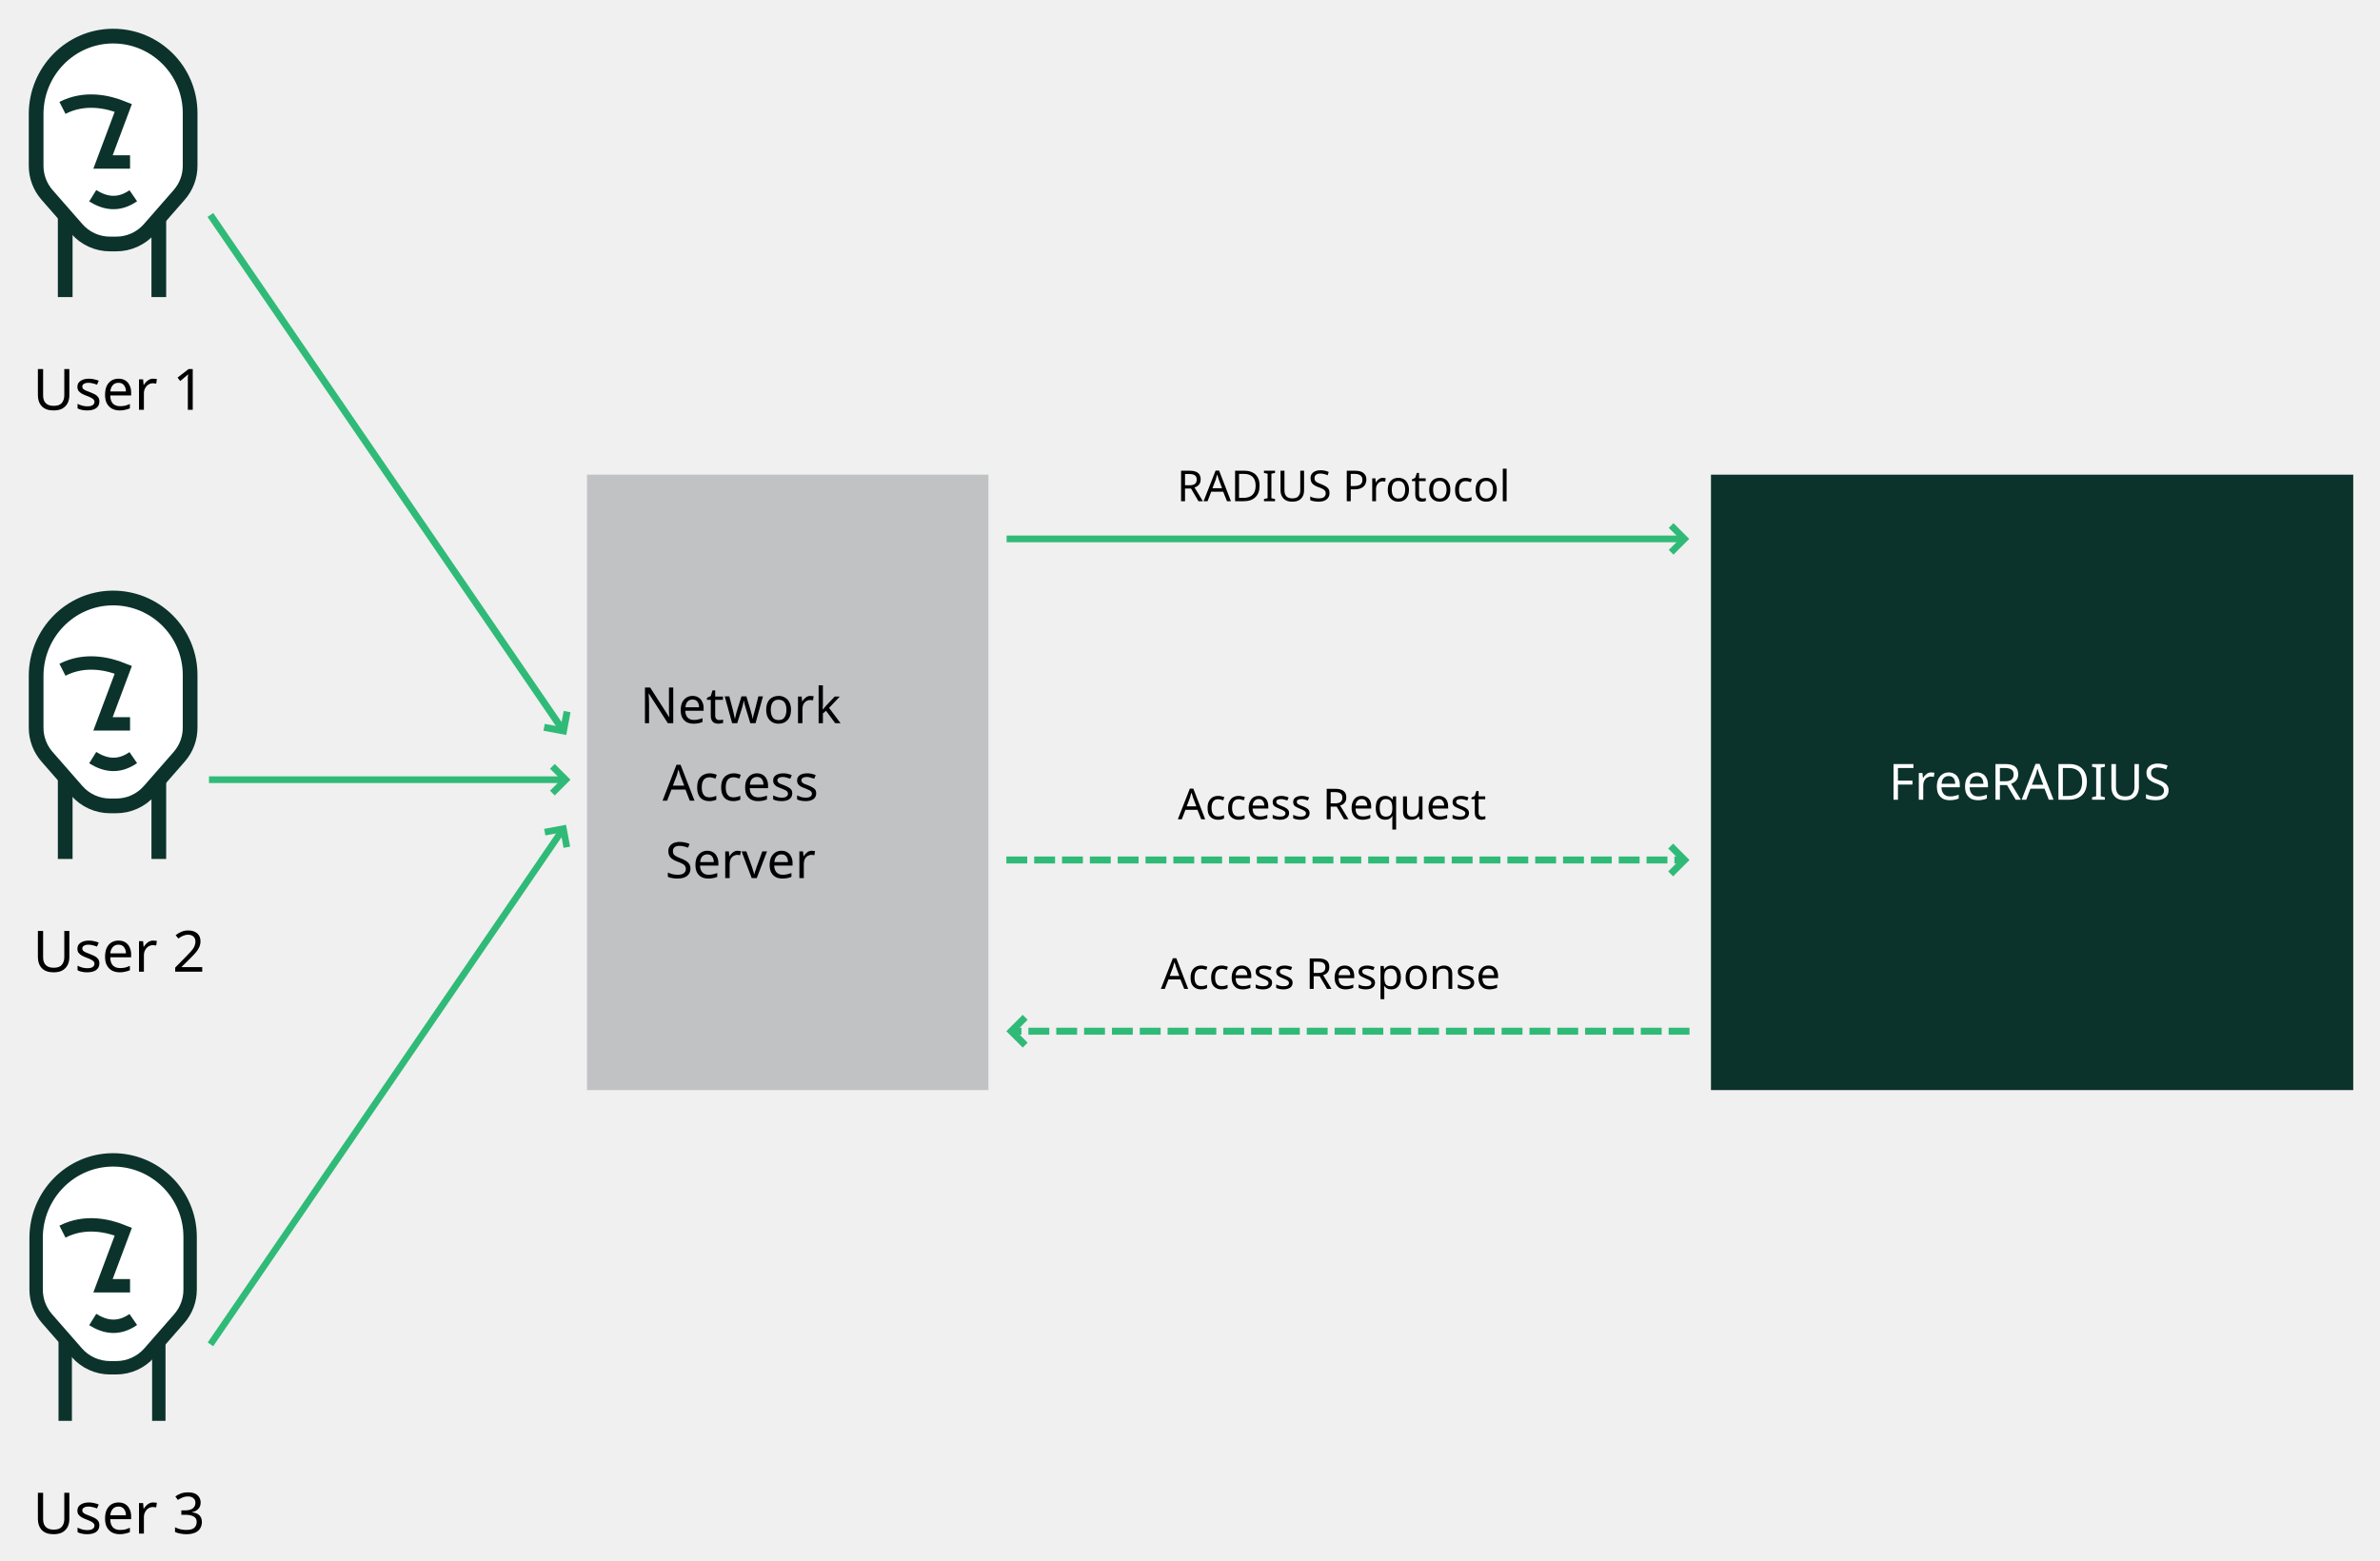
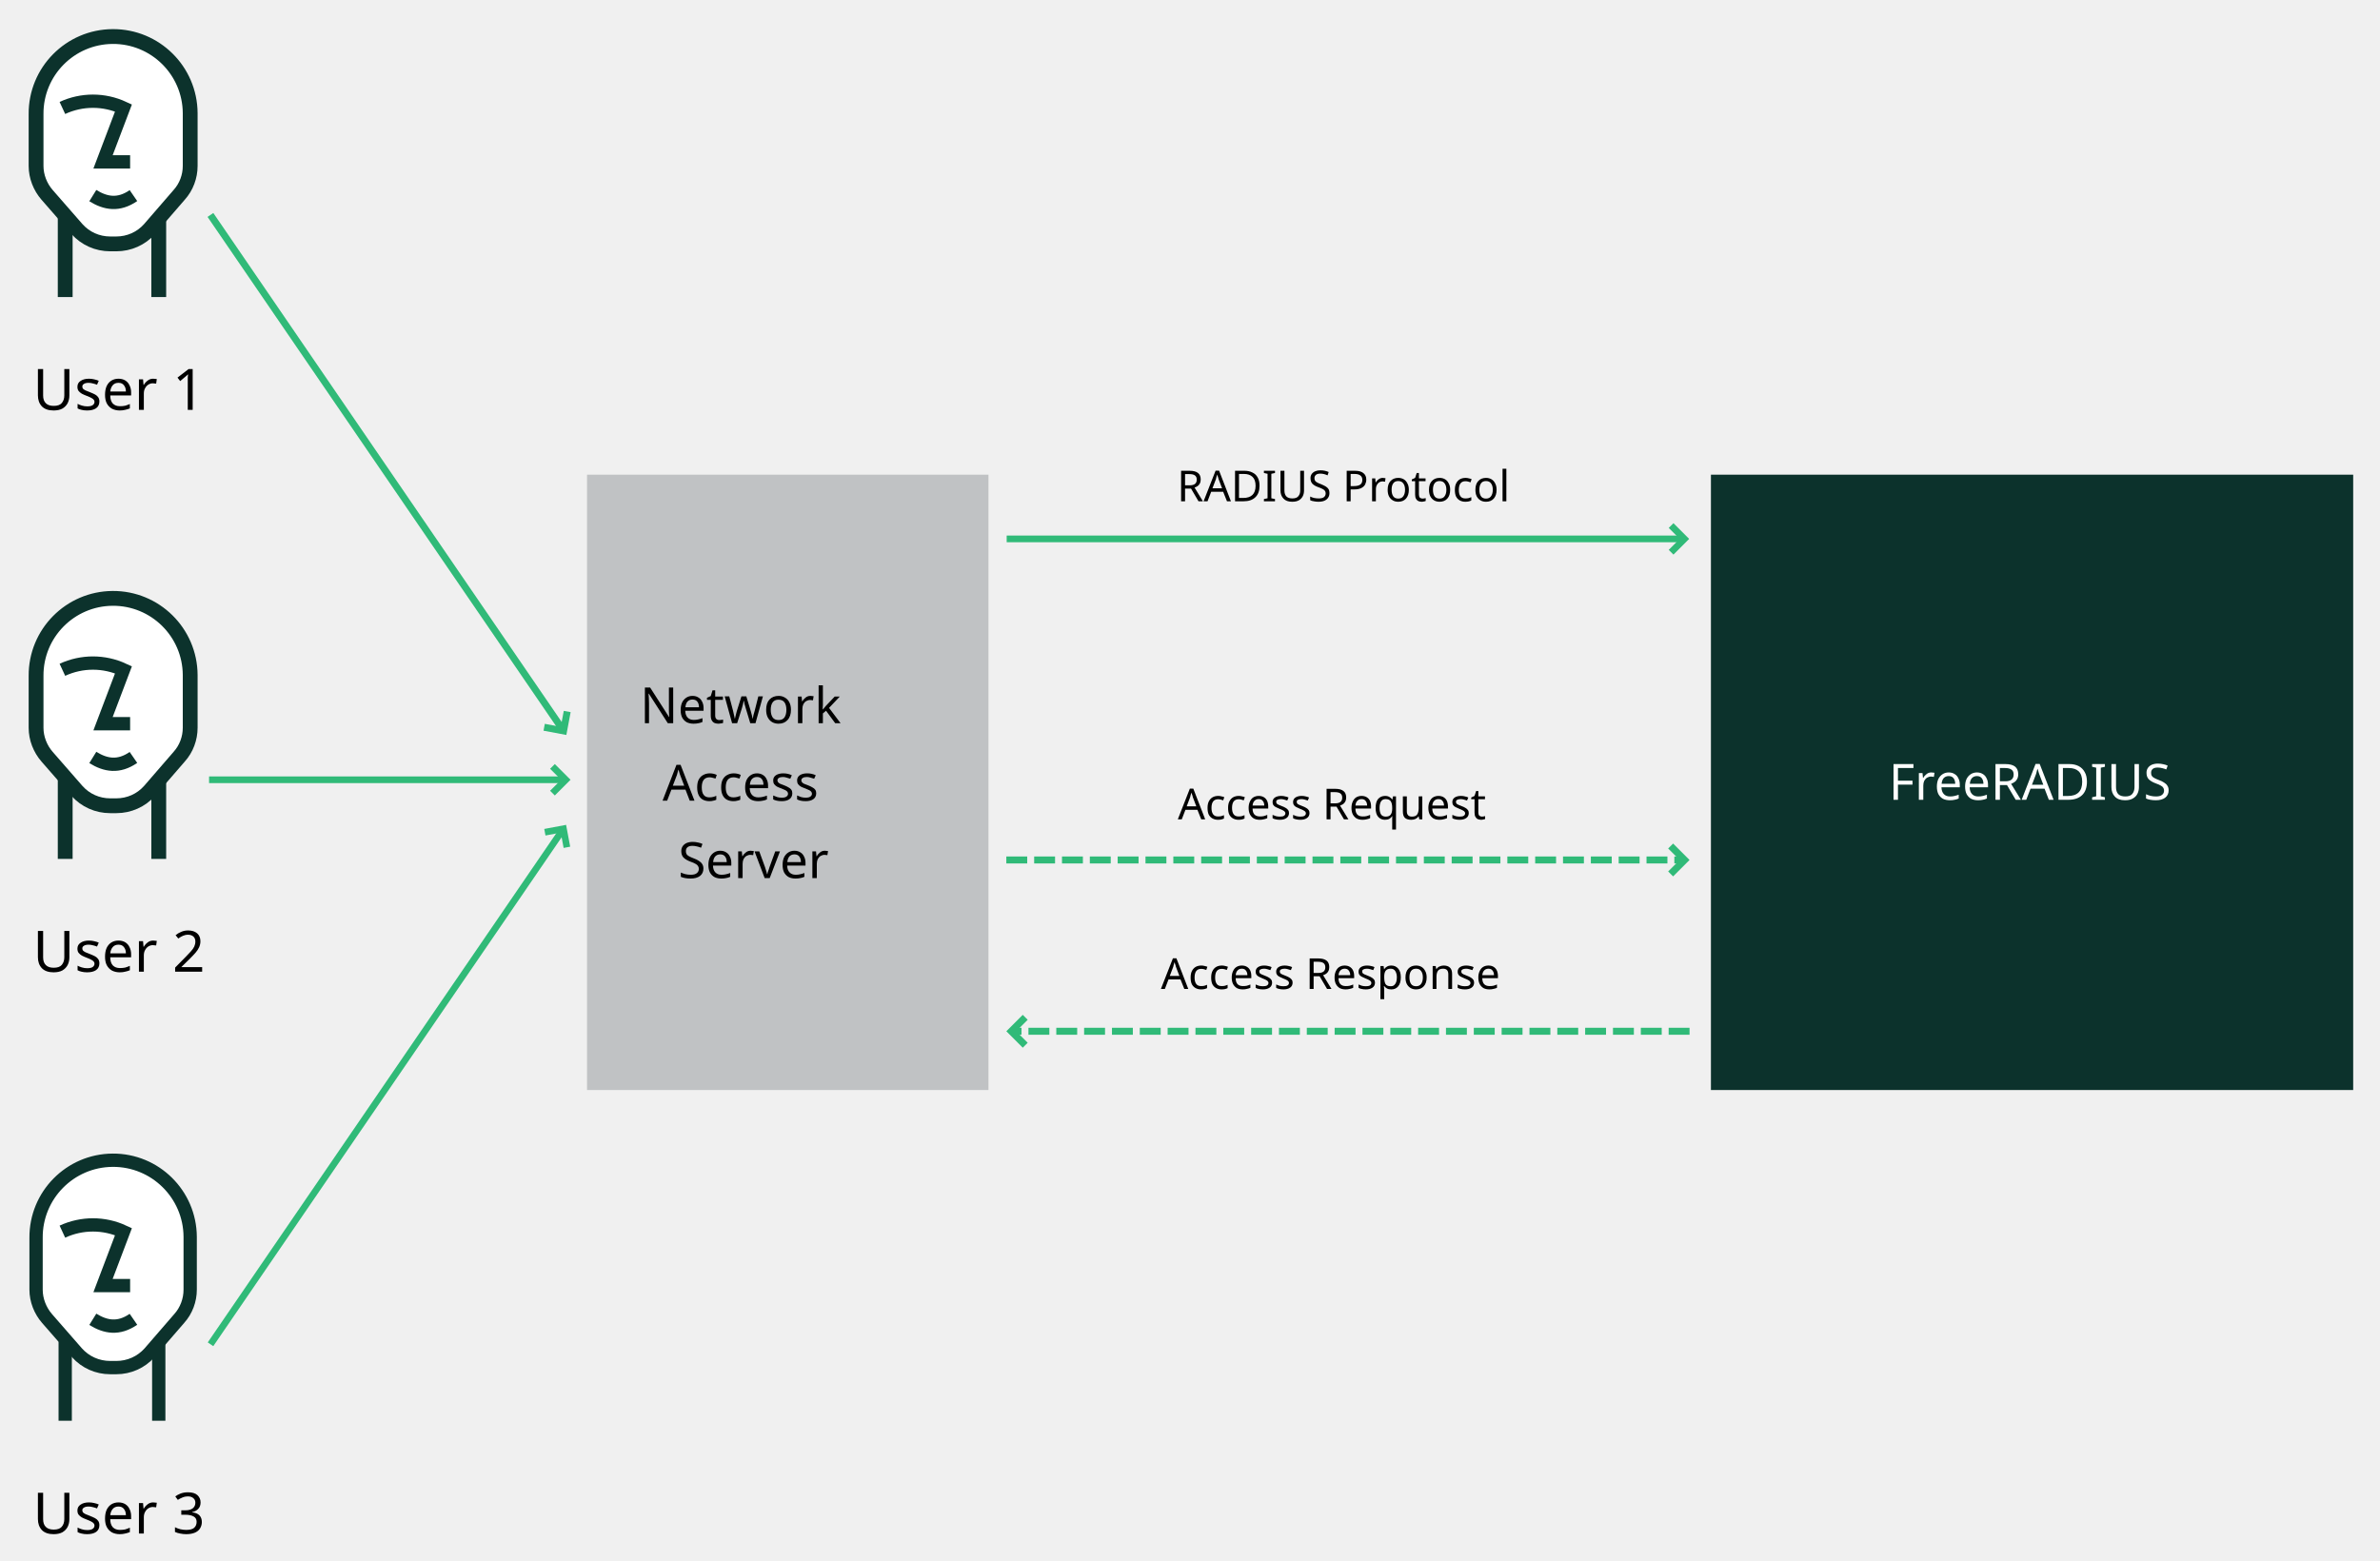
- <svg xmlns="http://www.w3.org/2000/svg" id="svg8" version="1.1" viewBox="0 0 235.306 154.346" height="583.355" width="889.346">
+ <svg xmlns="http://www.w3.org/2000/svg" id="svg8" version="1.1" viewBox="0 0 235.31 154.35" height="583.36" width="889.35">
  <defs id="defs2">
-     <marker style="overflow:visible" id="DotL" refX="0" refY="0" orient="auto">
-       <path transform="matrix(0.8,0,0,0.8,5.92,0.8)" style="fill:#0c322c;fill-opacity:1;fill-rule:evenodd;stroke:#0c322c;stroke-width:1pt;stroke-opacity:1" d="m -2.5,-1 c 0,2.76 -2.24,5 -5,5 -2.76,0 -5,-2.24 -5,-5 0,-2.76 2.24,-5 5,-5 2.76,0 5,2.24 5,5 z" id="path965" />
+     <marker id="DotL" refX="0" refY="0" orient="auto" overflow="visible">
+       <path d="M3.92 0a4 4 0 1 1-8 0 4 4 0 0 1 8 0z" id="path965" fill="#0c322c" fill-opacity="1" fill-rule="evenodd" stroke="#0c322c" stroke-width=".8pt" stroke-opacity="1" />
    </marker>
-     <marker markerWidth="7.121" markerHeight="11.414" refX="3.561" refY="5.707" orient="auto" id="marker840">
-       <path style="fill:none;stroke:#0c322c;stroke-width:2;stroke-linecap:butt;stroke-linejoin:miter;stroke-miterlimit:4;stroke-dasharray:none;stroke-opacity:1" d="M 0.707,0.707 5.707,5.707 l -5,5" id="path838" />
+     <marker markerWidth="7.12" markerHeight="11.41" refX="3.56" refY="5.71" orient="auto" id="marker840">
+       <path d="m.7.7 5 5-5 5" id="path838" fill="none" stroke="#0c322c" stroke-width="2" stroke-linecap="butt" stroke-linejoin="miter" stroke-miterlimit="4" stroke-dasharray="none" stroke-opacity="1" />
    </marker>
-     <marker markerWidth="3.061" markerHeight="4.707" refX="1.53" refY="2.354" orient="auto" id="marker868">
-       <path style="fill:none;stroke:#000000;stroke-width:1px;stroke-linecap:butt;stroke-linejoin:miter;stroke-opacity:1" d="M 2.707,0.354 0.707,2.354 2.707,4.354" id="path851-3" />
+     <marker markerWidth="3.06" markerHeight="4.71" refX="1.53" refY="2.35" orient="auto" id="marker868">
+       <path d="m2.7.35-2 2 2 2" id="path851-3" fill="none" stroke="#000" stroke-width="1" stroke-linecap="butt" stroke-linejoin="miter" stroke-opacity="1" />
    </marker>
-     <marker markerWidth="3.061" markerHeight="4.707" refX="1.53" refY="2.354" orient="auto" id="marker883">
-       <path style="fill:#ffffff;fill-opacity:0;stroke:#30ba78;stroke-width:1px;stroke-linecap:butt;stroke-linejoin:miter;stroke-opacity:1" d="M 0.354,0.354 2.354,2.354 0.354,4.354" id="path851" />
+     <marker markerWidth="3.06" markerHeight="4.71" refX="1.53" refY="2.35" orient="auto" id="marker883">
+       <path d="m.35.35 2 2-2 2" id="path851" fill="#fff" fill-opacity="0" stroke="#30ba78" stroke-width="1" stroke-linecap="butt" stroke-linejoin="miter" stroke-opacity="1" />
    </marker>
-     <marker markerWidth="3.061" markerHeight="4.707" refX="1.53" refY="2.354" orient="auto" id="marker8684506">
-       <path style="fill:#0c322c;stroke:#000000;stroke-width:1px;stroke-linecap:butt;stroke-linejoin:miter;stroke-opacity:1" d="M 2.707,0.354 0.707,2.354 2.707,4.354" id="path1208" />
+     <marker markerWidth="3.06" markerHeight="4.71" refX="1.53" refY="2.35" orient="auto" id="marker8684506">
+       <path d="m2.7.35-2 2 2 2" id="path1208" fill="#0c322c" stroke="#000" stroke-width="1" stroke-linecap="butt" stroke-linejoin="miter" stroke-opacity="1" />
    </marker>
-     <marker markerWidth="3.061" markerHeight="4.707" refX="1.53" refY="2.354" orient="auto" id="marker8839976">
-       <path style="fill:#0c322c;stroke:#000000;stroke-width:1px;stroke-linecap:butt;stroke-linejoin:miter;stroke-opacity:1" d="M 0.354,0.354 2.354,2.354 0.354,4.354" id="path1211" />
+     <marker markerWidth="3.06" markerHeight="4.71" refX="1.53" refY="2.35" orient="auto" id="marker8839976">
+       <path d="m.35.35 2 2-2 2" id="path1211" fill="#0c322c" stroke="#000" stroke-width="1" stroke-linecap="butt" stroke-linejoin="miter" stroke-opacity="1" />
    </marker>
-     <marker markerWidth="3.061" markerHeight="4.707" refX="1.53" refY="2.354" orient="auto" id="marker86845062245">
-       <path style="fill:#ffffff;stroke:#000000;stroke-width:1px;stroke-linecap:butt;stroke-linejoin:miter;stroke-opacity:1" d="M 2.707,0.354 0.707,2.354 2.707,4.354" id="path1299" />
+     <marker markerWidth="3.06" markerHeight="4.71" refX="1.53" refY="2.35" orient="auto" id="marker86845062245">
+       <path d="m2.7.35-2 2 2 2" id="path1299" fill="#fff" stroke="#000" stroke-width="1" stroke-linecap="butt" stroke-linejoin="miter" stroke-opacity="1" />
    </marker>
-     <marker markerWidth="3.061" markerHeight="4.707" refX="1.53" refY="2.354" orient="auto" id="marker88399767239">
-       <path style="fill:#ffffff;stroke:#000000;stroke-width:1px;stroke-linecap:butt;stroke-linejoin:miter;stroke-opacity:1" d="M 0.354,0.354 2.354,2.354 0.354,4.354" id="path1302" />
+     <marker markerWidth="3.06" markerHeight="4.71" refX="1.53" refY="2.35" orient="auto" id="marker88399767239">
+       <path d="m.35.35 2 2-2 2" id="path1302" fill="#fff" stroke="#000" stroke-width="1" stroke-linecap="butt" stroke-linejoin="miter" stroke-opacity="1" />
    </marker>
-     <marker markerWidth="3.061" markerHeight="4.707" refX="1.53" refY="2.354" orient="auto" id="marker868450622454738">
-       <path style="fill:#ffffff;stroke:#0c322c;stroke-width:1px;stroke-linecap:butt;stroke-linejoin:miter;stroke-opacity:1" d="M 2.707,0.354 0.707,2.354 2.707,4.354" id="path1414" />
+     <marker markerWidth="3.06" markerHeight="4.71" refX="1.53" refY="2.35" orient="auto" id="marker868450622454738">
+       <path d="m2.7.35-2 2 2 2" id="path1414" fill="#fff" stroke="#0c322c" stroke-width="1" stroke-linecap="butt" stroke-linejoin="miter" stroke-opacity="1" />
    </marker>
-     <marker markerWidth="3.061" markerHeight="4.707" refX="1.53" refY="2.354" orient="auto" id="marker883997672393450">
-       <path style="fill:#ffffff;stroke:#0c322c;stroke-width:1px;stroke-linecap:butt;stroke-linejoin:miter;stroke-opacity:1" d="M 0.354,0.354 2.354,2.354 0.354,4.354" id="path1417" />
+     <marker markerWidth="3.06" markerHeight="4.71" refX="1.53" refY="2.35" orient="auto" id="marker883997672393450">
+       <path d="m.35.35 2 2-2 2" id="path1417" fill="#fff" stroke="#0c322c" stroke-width="1" stroke-linecap="butt" stroke-linejoin="miter" stroke-opacity="1" />
    </marker>
-     <marker markerWidth="3.061" markerHeight="4.707" refX="1.53" refY="2.354" orient="auto" id="marker8684112">
-       <path style="fill:#ffffff;fill-opacity:0;stroke:#0c322c;stroke-width:1px;stroke-linecap:butt;stroke-linejoin:miter;stroke-opacity:1" d="M 2.707,0.354 0.707,2.354 2.707,4.354" id="path2096" />
+     <marker markerWidth="3.06" markerHeight="4.71" refX="1.53" refY="2.35" orient="auto" id="marker8684112">
+       <path d="m2.7.35-2 2 2 2" id="path2096" fill="#fff" fill-opacity="0" stroke="#0c322c" stroke-width="1" stroke-linecap="butt" stroke-linejoin="miter" stroke-opacity="1" />
    </marker>
-     <marker markerWidth="3.061" markerHeight="4.707" refX="1.53" refY="2.354" orient="auto" id="marker8834579">
-       <path style="fill:#ffffff;fill-opacity:0;stroke:#0c322c;stroke-width:1px;stroke-linecap:butt;stroke-linejoin:miter;stroke-opacity:1" d="M 0.354,0.354 2.354,2.354 0.354,4.354" id="path2099" />
+     <marker markerWidth="3.06" markerHeight="4.71" refX="1.53" refY="2.35" orient="auto" id="marker8834579">
+       <path d="m.35.35 2 2-2 2" id="path2099" fill="#fff" fill-opacity="0" stroke="#0c322c" stroke-width="1" stroke-linecap="butt" stroke-linejoin="miter" stroke-opacity="1" />
    </marker>
-     <marker markerWidth="3.061" markerHeight="4.707" refX="1.53" refY="2.354" orient="auto" id="marker8836481">
-       <path style="fill:#ffffff;fill-opacity:0;stroke:#0c322c;stroke-width:1px;stroke-linecap:butt;stroke-linejoin:miter;stroke-opacity:1" d="M 0.354,0.354 2.354,2.354 0.354,4.354" id="path2261" />
+     <marker markerWidth="3.06" markerHeight="4.71" refX="1.53" refY="2.35" orient="auto" id="marker8836481">
+       <path d="m.35.35 2 2-2 2" id="path2261" fill="#fff" fill-opacity="0" stroke="#0c322c" stroke-width="1" stroke-linecap="butt" stroke-linejoin="miter" stroke-opacity="1" />
    </marker>
-     <marker markerWidth="3.061" markerHeight="4.707" refX="1.53" refY="2.354" orient="auto" id="marker8836481-7">
-       <path style="fill:#ffffff;fill-opacity:0;stroke:#0c322c;stroke-width:1px;stroke-linecap:butt;stroke-linejoin:miter;stroke-opacity:1" d="M 0.354,0.354 2.354,2.354 0.354,4.354" id="path2261-5" />
+     <marker markerWidth="3.06" markerHeight="4.71" refX="1.53" refY="2.35" orient="auto" id="marker8836481-7">
+       <path d="m.35.35 2 2-2 2" id="path2261-5" fill="#fff" fill-opacity="0" stroke="#0c322c" stroke-width="1" stroke-linecap="butt" stroke-linejoin="miter" stroke-opacity="1" />
    </marker>
-     <marker markerWidth="3.061" markerHeight="4.707" refX="1.53" refY="2.354" orient="auto" id="marker8836481-2">
-       <path style="fill:#ffffff;fill-opacity:0;stroke:#30ba78;stroke-width:1px;stroke-linecap:butt;stroke-linejoin:miter;stroke-opacity:1" d="M 0.354,0.354 2.354,2.354 0.354,4.354" id="path2261-0" />
+     <marker markerWidth="3.06" markerHeight="4.71" refX="1.53" refY="2.35" orient="auto" id="marker8836481-2">
+       <path d="m.35.35 2 2-2 2" id="path2261-0" fill="#fff" fill-opacity="0" stroke="#30ba78" stroke-width="1" stroke-linecap="butt" stroke-linejoin="miter" stroke-opacity="1" />
    </marker>
-     <marker markerWidth="3.061" markerHeight="4.707" refX="1.53" refY="2.354" orient="auto" id="marker8836481-3">
-       <path style="fill:#ffffff;fill-opacity:0;stroke:#30ba78;stroke-width:1px;stroke-linecap:butt;stroke-linejoin:miter;stroke-opacity:1" d="M 0.354,0.354 2.354,2.354 0.354,4.354" id="path2261-7" />
+     <marker markerWidth="3.06" markerHeight="4.71" refX="1.53" refY="2.35" orient="auto" id="marker8836481-3">
+       <path d="m.35.35 2 2-2 2" id="path2261-7" fill="#fff" fill-opacity="0" stroke="#30ba78" stroke-width="1" stroke-linecap="butt" stroke-linejoin="miter" stroke-opacity="1" />
    </marker>
-     <marker markerWidth="3.061" markerHeight="4.707" refX="1.53" refY="2.354" orient="auto" id="marker8836481-9">
-       <path style="fill:#ffffff;fill-opacity:0;stroke:#30ba78;stroke-width:1px;stroke-linecap:butt;stroke-linejoin:miter;stroke-opacity:1" d="M 0.354,0.354 2.354,2.354 0.354,4.354" id="path2261-2" />
+     <marker markerWidth="3.06" markerHeight="4.71" refX="1.53" refY="2.35" orient="auto" id="marker8836481-9">
+       <path d="m.35.35 2 2-2 2" id="path2261-2" fill="#fff" fill-opacity="0" stroke="#30ba78" stroke-width="1" stroke-linecap="butt" stroke-linejoin="miter" stroke-opacity="1" />
    </marker>
-     <marker markerWidth="3.061" markerHeight="4.707" refX="1.53" refY="2.354" orient="auto" id="marker8836481-97">
-       <path style="fill:#ffffff;fill-opacity:0;stroke:#30ba78;stroke-width:1px;stroke-linecap:butt;stroke-linejoin:miter;stroke-opacity:1" d="M 0.354,0.354 2.354,2.354 0.354,4.354" id="path2261-3" />
+     <marker markerWidth="3.06" markerHeight="4.71" refX="1.53" refY="2.35" orient="auto" id="marker8836481-97">
+       <path d="m.35.35 2 2-2 2" id="path2261-3" fill="#fff" fill-opacity="0" stroke="#30ba78" stroke-width="1" stroke-linecap="butt" stroke-linejoin="miter" stroke-opacity="1" />
    </marker>
-     <marker markerWidth="3.061" markerHeight="4.707" refX="1.53" refY="2.354" orient="auto" id="marker8836481-97-6">
-       <path style="fill:#ffffff;fill-opacity:0;stroke:#30ba78;stroke-width:1px;stroke-linecap:butt;stroke-linejoin:miter;stroke-opacity:1" d="M 0.354,0.354 2.354,2.354 0.354,4.354" id="path2261-3-1" />
+     <marker markerWidth="3.06" markerHeight="4.71" refX="1.53" refY="2.35" orient="auto" id="marker8836481-97-6">
+       <path d="m.35.35 2 2-2 2" id="path2261-3-1" fill="#fff" fill-opacity="0" stroke="#30ba78" stroke-width="1" stroke-linecap="butt" stroke-linejoin="miter" stroke-opacity="1" />
    </marker>
-     <marker markerWidth="3.061" markerHeight="4.707" refX="1.53" refY="2.354" orient="auto" id="marker8836481-97-6-3">
-       <path style="fill:#ffffff;fill-opacity:0;stroke:#30ba78;stroke-width:1px;stroke-linecap:butt;stroke-linejoin:miter;stroke-opacity:1" d="M 0.354,0.354 2.354,2.354 0.354,4.354" id="path2261-3-1-1" />
+     <marker markerWidth="3.06" markerHeight="4.71" refX="1.53" refY="2.35" orient="auto" id="marker8836481-97-6-3">
+       <path d="m.35.35 2 2-2 2" id="path2261-3-1-1" fill="#fff" fill-opacity="0" stroke="#30ba78" stroke-width="1" stroke-linecap="butt" stroke-linejoin="miter" stroke-opacity="1" />
    </marker>
  </defs>
-   <g id="layer1" transform="translate(-8.110444,-7.564785)">
-     <g id="g925" transform="translate(0.7753397,-7.473301)">
-       <g id="g1977" transform="matrix(2.52695,0,0,2.52695,7.56131,18.20704)" style="stroke-width:0.576;stroke-miterlimit:4;stroke-dasharray:none">
-         <path class="st0" d="m 7.349,3.172 c 0,-1.672 -1.361,-3.025 -3.036,-3.013 C 2.652,0.172 1.324,1.548 1.324,3.21 v 2.026 c 0,0.417 0.152,0.821 0.426,1.135 l 1.168,1.335 c 0.327,0.374 0.8,0.588 1.297,0.588 h 0.244 c 0.497,0 0.97,-0.215 1.297,-0.588 L 6.923,6.371 C 7.198,6.057 7.349,5.654 7.349,5.236 Z" id="path1277" style="fill:#ffffff;stroke:#0c322c;stroke-width:0.576;stroke-miterlimit:4;stroke-dasharray:none" />
-         <line class="st0" x1="2.462" y1="7.27" x2="2.462" y2="10.371" id="line1279" style="fill:none;stroke:#0c322c;stroke-width:0.576;stroke-miterlimit:4;stroke-dasharray:none" />
-         <line class="st0" x1="6.124" y1="7.27" x2="6.124" y2="10.371" id="line1281" style="fill:none;stroke:#0c322c;stroke-width:0.576;stroke-miterlimit:4;stroke-dasharray:none" />
-         <path style="fill:none;stroke:#0c322c;stroke-width:0.524;stroke-linecap:butt;stroke-linejoin:miter;stroke-miterlimit:4;stroke-dasharray:none;stroke-opacity:1" d="m 2.354,2.967 c 0.877,-0.446 1.771,-0.247 2.381,0 L 3.941,5.084 h 1.058" id="path1992" />
-         <path style="fill:none;stroke:#0c322c;stroke-width:0.524;stroke-linecap:butt;stroke-linejoin:miter;stroke-miterlimit:4;stroke-dasharray:none;stroke-opacity:1" d="m 3.538,6.406 c 0.493,0.307 1.012,0.396 1.587,0" id="path1994" />
+   <g id="layer1" transform="translate(-8.11 -7.56)">
+     <g id="g925" transform="translate(.78 -7.47)">
+       <g id="g1977" transform="translate(7.56 18.2) scale(2.52695)" stroke-width=".58" stroke-miterlimit="4" stroke-dasharray="none">
+         <path class="st0" d="M7.35 3.17a3.01 3.01 0 1 0-6.03.04v2.03c0 .41.16.82.43 1.13l1.17 1.34c.33.37.8.58 1.3.58h.24c.5 0 .97-.21 1.3-.58l1.16-1.34c.28-.31.43-.72.43-1.13Z" id="path1277" fill="#fff" stroke="#0c322c" stroke-width=".58" stroke-miterlimit="4" stroke-dasharray="none" />
+         <line class="st0" x1="2.46" y1="7.27" x2="2.46" y2="10.37" id="line1279" fill="none" stroke="#0c322c" stroke-width=".58" stroke-miterlimit="4" stroke-dasharray="none" />
+         <line class="st0" x1="6.12" y1="7.27" x2="6.12" y2="10.37" id="line1281" fill="none" stroke="#0c322c" stroke-width=".58" stroke-miterlimit="4" stroke-dasharray="none" />
+         <path d="M2.35 2.97a2.84 2.84 0 0 1 2.39 0l-.8 2.11H5" id="path1992" fill="none" stroke="#0c322c" stroke-width=".52" stroke-linecap="butt" stroke-linejoin="miter" stroke-miterlimit="4" stroke-dasharray="none" stroke-opacity="1" />
+         <path d="M3.54 6.4c.5.31 1.01.4 1.59 0" id="path1994" fill="none" stroke="#0c322c" stroke-width=".52" stroke-linecap="butt" stroke-linejoin="miter" stroke-miterlimit="4" stroke-dasharray="none" stroke-opacity="1" />
      </g>
-       <text xml:space="preserve" style="font-weight:500;font-size:5.644px;line-height:1.25;font-family:Poppins;-inkscape-font-specification:'Poppins, Medium';letter-spacing:0px;stroke-width:0.265" x="10.583" y="55.562" id="text915">
-         <tspan id="tspan913" x="10.583" y="55.562" style="font-size:5.644px;stroke-width:0.265">User 1</tspan>
+       <text xml:space="preserve" style="line-height:1.25;-inkscape-font-specification:'Poppins, Medium'" x="10.58" y="55.56" id="text915" font-weight="500" font-size="5.64" font-family="Poppins" letter-spacing="0" stroke-width=".26">
+         <tspan id="tspan913" x="10.58" y="55.56" font-size="5.64" stroke-width=".26">User 1</tspan>
      </text>
    </g>
-     <g id="g925-3" transform="translate(0.7753397,48.08919)">
-       <g id="g1977-5" transform="matrix(2.52695,0,0,2.52695,7.56131,18.20704)" style="stroke-width:0.576;stroke-miterlimit:4;stroke-dasharray:none">
-         <path class="st0" d="m 7.349,3.172 c 0,-1.672 -1.361,-3.025 -3.036,-3.013 C 2.652,0.172 1.324,1.548 1.324,3.21 v 2.026 c 0,0.417 0.152,0.821 0.426,1.135 l 1.168,1.335 c 0.327,0.374 0.8,0.588 1.297,0.588 h 0.244 c 0.497,0 0.97,-0.215 1.297,-0.588 L 6.923,6.371 C 7.198,6.057 7.349,5.654 7.349,5.236 Z" id="path1277-6" style="fill:#ffffff;stroke:#0c322c;stroke-width:0.576;stroke-miterlimit:4;stroke-dasharray:none" />
-         <line class="st0" x1="2.462" y1="7.27" x2="2.462" y2="10.371" id="line1279-2" style="fill:none;stroke:#0c322c;stroke-width:0.576;stroke-miterlimit:4;stroke-dasharray:none" />
-         <line class="st0" x1="6.124" y1="7.27" x2="6.124" y2="10.371" id="line1281-9" style="fill:none;stroke:#0c322c;stroke-width:0.576;stroke-miterlimit:4;stroke-dasharray:none" />
-         <path style="fill:none;stroke:#0c322c;stroke-width:0.524;stroke-linecap:butt;stroke-linejoin:miter;stroke-miterlimit:4;stroke-dasharray:none;stroke-opacity:1" d="m 2.354,2.967 c 0.877,-0.446 1.771,-0.247 2.381,0 L 3.941,5.084 h 1.058" id="path1992-1" />
-         <path style="fill:none;stroke:#0c322c;stroke-width:0.524;stroke-linecap:butt;stroke-linejoin:miter;stroke-miterlimit:4;stroke-dasharray:none;stroke-opacity:1" d="m 3.538,6.406 c 0.493,0.307 1.012,0.396 1.587,0" id="path1994-2" />
+     <g id="g925-3" transform="translate(.78 48.09)">
+       <g id="g1977-5" transform="translate(7.56 18.2) scale(2.52695)" stroke-width=".58" stroke-miterlimit="4" stroke-dasharray="none">
+         <path class="st0" d="M7.35 3.17a3.01 3.01 0 1 0-6.03.04v2.03c0 .41.16.82.43 1.13l1.17 1.34c.33.37.8.58 1.3.58h.24c.5 0 .97-.21 1.3-.58l1.16-1.34c.28-.31.43-.72.43-1.13Z" id="path1277-6" fill="#fff" stroke="#0c322c" stroke-width=".58" stroke-miterlimit="4" stroke-dasharray="none" />
+         <line class="st0" x1="2.46" y1="7.27" x2="2.46" y2="10.37" id="line1279-2" fill="none" stroke="#0c322c" stroke-width=".58" stroke-miterlimit="4" stroke-dasharray="none" />
+         <line class="st0" x1="6.12" y1="7.27" x2="6.12" y2="10.37" id="line1281-9" fill="none" stroke="#0c322c" stroke-width=".58" stroke-miterlimit="4" stroke-dasharray="none" />
+         <path d="M2.35 2.97a2.84 2.84 0 0 1 2.39 0l-.8 2.11H5" id="path1992-1" fill="none" stroke="#0c322c" stroke-width=".52" stroke-linecap="butt" stroke-linejoin="miter" stroke-miterlimit="4" stroke-dasharray="none" stroke-opacity="1" />
+         <path d="M3.54 6.4c.5.31 1.01.4 1.59 0" id="path1994-2" fill="none" stroke="#0c322c" stroke-width=".52" stroke-linecap="butt" stroke-linejoin="miter" stroke-miterlimit="4" stroke-dasharray="none" stroke-opacity="1" />
      </g>
-       <text xml:space="preserve" style="font-weight:500;font-size:5.644px;line-height:1.25;font-family:Poppins;-inkscape-font-specification:'Poppins, Medium';letter-spacing:0px;stroke-width:0.265" x="10.583" y="55.562" id="text915-7">
-         <tspan id="tspan913-0" x="10.583" y="55.562" style="font-size:5.644px;stroke-width:0.265">User 2</tspan>
+       <text xml:space="preserve" style="line-height:1.25;-inkscape-font-specification:'Poppins, Medium'" x="10.58" y="55.56" id="text915-7" font-weight="500" font-size="5.64" font-family="Poppins" letter-spacing="0" stroke-width=".26">
+         <tspan id="tspan913-0" x="10.58" y="55.56" font-size="5.64" stroke-width=".26">User 2</tspan>
      </text>
    </g>
-     <g id="g925-9" transform="translate(0.7753397,103.6517)">
-       <g id="g1977-3" transform="matrix(2.52695,0,0,2.52695,7.56131,18.20704)" style="stroke-width:0.524;stroke-miterlimit:4;stroke-dasharray:none">
-         <path class="st0" d="m 7.349,3.172 c 0,-1.672 -1.361,-3.025 -3.036,-3.013 C 2.652,0.172 1.324,1.548 1.324,3.21 v 2.026 c 0,0.417 0.152,0.821 0.426,1.135 l 1.168,1.335 c 0.327,0.374 0.8,0.588 1.297,0.588 h 0.244 c 0.497,0 0.97,-0.215 1.297,-0.588 L 6.923,6.371 C 7.198,6.057 7.349,5.654 7.349,5.236 Z" id="path1277-60" style="fill:#ffffff;stroke:#0c322c;stroke-width:0.524;stroke-miterlimit:4;stroke-dasharray:none" />
-         <line class="st0" x1="2.462" y1="7.27" x2="2.462" y2="10.371" id="line1279-6" style="fill:none;stroke:#0c322c;stroke-width:0.524;stroke-miterlimit:4;stroke-dasharray:none" />
-         <line class="st0" x1="6.124" y1="7.27" x2="6.124" y2="10.371" id="line1281-2" style="fill:none;stroke:#0c322c;stroke-width:0.524;stroke-miterlimit:4;stroke-dasharray:none" />
-         <path style="fill:none;stroke:#0c322c;stroke-width:0.524;stroke-linecap:butt;stroke-linejoin:miter;stroke-miterlimit:4;stroke-dasharray:none;stroke-opacity:1" d="m 2.354,2.967 c 0.877,-0.446 1.771,-0.247 2.381,0 L 3.941,5.084 h 1.058" id="path1992-6" />
-         <path style="fill:none;stroke:#0c322c;stroke-width:0.524;stroke-linecap:butt;stroke-linejoin:miter;stroke-miterlimit:4;stroke-dasharray:none;stroke-opacity:1" d="m 3.538,6.406 c 0.493,0.307 1.012,0.396 1.587,0" id="path1994-1" />
+     <g id="g925-9" transform="translate(.78 103.65)">
+       <g id="g1977-3" transform="translate(7.56 18.2) scale(2.52695)" stroke-width=".52" stroke-miterlimit="4" stroke-dasharray="none">
+         <path class="st0" d="M7.35 3.17a3.01 3.01 0 1 0-6.03.04v2.03c0 .41.16.82.43 1.13l1.17 1.34c.33.37.8.58 1.3.58h.24c.5 0 .97-.21 1.3-.58l1.16-1.34c.28-.31.43-.72.43-1.13Z" id="path1277-60" fill="#fff" stroke="#0c322c" stroke-width=".52" stroke-miterlimit="4" stroke-dasharray="none" />
+         <line class="st0" x1="2.46" y1="7.27" x2="2.46" y2="10.37" id="line1279-6" fill="none" stroke="#0c322c" stroke-width=".52" stroke-miterlimit="4" stroke-dasharray="none" />
+         <line class="st0" x1="6.12" y1="7.27" x2="6.12" y2="10.37" id="line1281-2" fill="none" stroke="#0c322c" stroke-width=".52" stroke-miterlimit="4" stroke-dasharray="none" />
+         <path d="M2.35 2.97a2.84 2.84 0 0 1 2.39 0l-.8 2.11H5" id="path1992-6" fill="none" stroke="#0c322c" stroke-width=".52" stroke-linecap="butt" stroke-linejoin="miter" stroke-miterlimit="4" stroke-dasharray="none" stroke-opacity="1" />
+         <path d="M3.54 6.4c.5.31 1.01.4 1.59 0" id="path1994-1" fill="none" stroke="#0c322c" stroke-width=".52" stroke-linecap="butt" stroke-linejoin="miter" stroke-miterlimit="4" stroke-dasharray="none" stroke-opacity="1" />
      </g>
-       <text xml:space="preserve" style="font-weight:500;font-size:5.644px;line-height:1.25;font-family:Poppins;-inkscape-font-specification:'Poppins, Medium';letter-spacing:0px;stroke-width:0.265" x="10.583" y="55.562" id="text915-8">
-         <tspan id="tspan913-7" x="10.583" y="55.562" style="font-size:5.644px;stroke-width:0.265">User 3</tspan>
+       <text xml:space="preserve" style="line-height:1.25;-inkscape-font-specification:'Poppins, Medium'" x="10.58" y="55.56" id="text915-8" font-weight="500" font-size="5.64" font-family="Poppins" letter-spacing="0" stroke-width=".26">
+         <tspan id="tspan913-7" x="10.58" y="55.56" font-size="5.64" stroke-width=".26">User 3</tspan>
      </text>
    </g>
-     <rect style="fill:#c0c2c4;stroke:none;stroke-width:0.661;stroke-linecap:round;paint-order:markers fill stroke;stop-color:#000000" id="rect988" width="39.688" height="60.854" x="66.146" y="54.504" />
-     <rect style="fill:#0c322c;stroke:none;stroke-width:0.661;stroke-linecap:round;paint-order:markers fill stroke;stop-color:#000000" id="rect990" width="63.5" height="60.854" x="177.271" y="54.504" />
-     <g id="layer1-9" transform="translate(120.3854,13.22133)">
-       <path style="fill:none;stroke:#30ba78;stroke-width:0.688;stroke-linecap:square;stroke-linejoin:miter;stroke-miterlimit:4;stroke-dasharray:none;stroke-opacity:1;marker-end:url(#marker8836481-2)" d="M -91.281,15.883 -56.885,66.154" id="path2233-2" />
-       <path style="fill:none;stroke:#30ba78;stroke-width:0.661;stroke-linecap:square;stroke-linejoin:miter;stroke-miterlimit:4;stroke-dasharray:none;stroke-opacity:1;marker-end:url(#marker8836481-3)" d="M -91.281,71.445 H -56.885" id="path2233-5" />
-       <path style="fill:none;stroke:#30ba78;stroke-width:0.661;stroke-linecap:square;stroke-linejoin:miter;stroke-miterlimit:4;stroke-dasharray:none;stroke-opacity:1;marker-end:url(#marker8836481-9)" d="M -91.281,127.008 -56.885,76.737" id="path2233-28" />
-       <path style="fill:none;stroke:#30ba78;stroke-width:0.661;stroke-linecap:square;stroke-linejoin:miter;stroke-miterlimit:4;stroke-dasharray:none;stroke-opacity:1;marker-end:url(#marker8836481-97)" d="M -12.422,47.633 H 53.724" id="path2233" />
-       <path style="fill:none;stroke:#30ba78;stroke-width:0.688;stroke-linecap:square;stroke-linejoin:miter;stroke-miterlimit:4;stroke-dasharray:1.376, 1.376;stroke-dashoffset:0;stroke-opacity:1;marker-end:url(#marker8836481-97-6)" d="M -12.435,79.383 H 53.71" id="path2233-29" />
-       <path style="fill:none;stroke:#30ba78;stroke-width:0.688;stroke-linecap:square;stroke-linejoin:miter;stroke-miterlimit:4;stroke-dasharray:1.376, 1.376;stroke-dashoffset:0;stroke-opacity:1;marker-end:url(#marker8836481-97-6-3)" d="M 54.419,96.316 H -11.727" id="path2233-29-9" />
-       <text xml:space="preserve" style="font-weight:500;font-size:3.704px;line-height:1.25;font-family:Poppins;-inkscape-font-specification:'Poppins, Medium';letter-spacing:0px;stroke-width:0.265" x="48.69" y="28.49" id="text2958">
-         <tspan id="tspan2956" x="48.69" y="28.49" style="stroke-width:0.265" />
+     <rect id="rect988" width="39.69" height="60.85" x="66.15" y="54.5" fill="#c0c2c4" stroke="none" stroke-width=".66" stroke-linecap="round" paint-order="markers fill stroke" stop-color="#000" />
+     <rect id="rect990" width="63.5" height="60.85" x="177.27" y="54.5" fill="#0c322c" stroke="none" stroke-width=".66" stroke-linecap="round" paint-order="markers fill stroke" stop-color="#000" />
+     <g id="layer1-9" transform="translate(120.39 13.22)">
+       <path d="m-91.28 15.88 34.4 50.27" id="path2233-2" fill="none" stroke="#30ba78" stroke-width=".69" stroke-linecap="square" stroke-linejoin="miter" stroke-miterlimit="4" stroke-dasharray="none" stroke-opacity="1" marker-end="url(#marker8836481-2)" />
+       <path d="M-91.28 71.45h34.4" id="path2233-5" fill="none" stroke="#30ba78" stroke-width=".66" stroke-linecap="square" stroke-linejoin="miter" stroke-miterlimit="4" stroke-dasharray="none" stroke-opacity="1" marker-end="url(#marker8836481-3)" />
+       <path d="m-91.28 127 34.4-50.26" id="path2233-28" fill="none" stroke="#30ba78" stroke-width=".66" stroke-linecap="square" stroke-linejoin="miter" stroke-miterlimit="4" stroke-dasharray="none" stroke-opacity="1" marker-end="url(#marker8836481-9)" />
+       <path d="M-12.42 47.63h66.14" id="path2233" fill="none" stroke="#30ba78" stroke-width=".66" stroke-linecap="square" stroke-linejoin="miter" stroke-miterlimit="4" stroke-dasharray="none" stroke-opacity="1" marker-end="url(#marker8836481-97)" />
+       <path d="M-12.44 79.38h66.15" id="path2233-29" fill="none" stroke="#30ba78" stroke-width=".69" stroke-linecap="square" stroke-linejoin="miter" stroke-miterlimit="4" stroke-dasharray="1.376, 1.376" stroke-dashoffset="0" stroke-opacity="1" marker-end="url(#marker8836481-97-6)" />
+       <path d="M54.42 96.32h-66.15" id="path2233-29-9" fill="none" stroke="#30ba78" stroke-width=".69" stroke-linecap="square" stroke-linejoin="miter" stroke-miterlimit="4" stroke-dasharray="1.376, 1.376" stroke-dashoffset="0" stroke-opacity="1" marker-end="url(#marker8836481-97-6-3)" />
+       <text xml:space="preserve" style="line-height:1.25;-inkscape-font-specification:'Poppins, Medium'" x="4.09" y="43.91" id="text2962" font-weight="500" font-size="4.23" font-family="Poppins" letter-spacing="0" stroke-width=".26">
+         <tspan id="tspan2960" x="4.09" y="43.91" font-size="4.23" stroke-width=".26">RADIUS Protocol</tspan>
      </text>
-       <text xml:space="preserve" style="font-weight:500;font-size:4.233px;line-height:1.25;font-family:Poppins;-inkscape-font-specification:'Poppins, Medium';letter-spacing:0px;stroke-width:0.265" x="4.09" y="43.908" id="text2962">
-         <tspan id="tspan2960" x="4.09" y="43.908" style="font-size:4.233px;stroke-width:0.265">RADIUS Protocol</tspan>
+       <text xml:space="preserve" style="line-height:1.25;-inkscape-font-specification:'Poppins, Medium'" x="4.17" y="75.36" id="text2962-4" font-weight="500" font-size="4.23" font-family="Poppins" letter-spacing="0" stroke-width=".26">
+         <tspan id="tspan2960-7" x="4.17" y="75.36" font-size="4.23" stroke-width=".26">Access Request</tspan>
      </text>
-       <text xml:space="preserve" style="font-weight:500;font-size:4.233px;line-height:1.25;font-family:Poppins;-inkscape-font-specification:'Poppins, Medium';letter-spacing:0px;stroke-width:0.265" x="4.175" y="75.359" id="text2962-4">
-         <tspan id="tspan2960-7" x="4.175" y="75.359" style="font-size:4.233px;stroke-width:0.265">Access Request</tspan>
-       </text>
-       <text xml:space="preserve" style="font-weight:500;font-size:4.233px;line-height:1.25;font-family:Poppins;-inkscape-font-specification:'Poppins, Medium';letter-spacing:0px;stroke-width:0.265" x="2.496" y="92.132" id="text2962-8">
-         <tspan id="tspan2960-4" x="2.496" y="92.132" style="font-size:4.233px;stroke-width:0.265">Access Response</tspan>
+       <text xml:space="preserve" style="line-height:1.25;-inkscape-font-specification:'Poppins, Medium'" x="2.5" y="92.13" id="text2962-8" font-weight="500" font-size="4.23" font-family="Poppins" letter-spacing="0" stroke-width=".26">
+         <tspan id="tspan2960-4" x="2.5" y="92.13" font-size="4.23" stroke-width=".26">Access Response</tspan>
      </text>
    </g>
-     <text xml:space="preserve" style="font-weight:500;font-size:4.939px;line-height:1.55;font-family:Poppins;-inkscape-font-specification:'Poppins, Medium';text-align:center;letter-spacing:0px;text-anchor:middle;stroke-width:0.265" x="85.822" y="79.081" id="text1264">
-       <tspan id="tspan1262" x="85.822" y="79.081" style="font-size:4.939px;text-align:center;text-anchor:middle;stroke-width:0.265">Network</tspan>
-       <tspan x="85.822" y="86.736" style="font-size:4.939px;text-align:center;text-anchor:middle;stroke-width:0.265" id="tspan1268">Access</tspan>
-       <tspan x="85.822" y="94.392" style="font-size:4.939px;text-align:center;text-anchor:middle;stroke-width:0.265" id="tspan1270">Server</tspan>
-       <tspan x="85.822" y="102.047" style="font-size:4.939px;text-align:center;text-anchor:middle;stroke-width:0.265" id="tspan1266" />
+     <text xml:space="preserve" style="line-height:1.55;-inkscape-font-specification:'Poppins, Medium';text-align:center" x="85.82" y="79.08" id="text1264" font-weight="500" font-size="4.94" font-family="Poppins" letter-spacing="0" text-anchor="middle" stroke-width=".26">
+       <tspan id="tspan1262" x="85.82" y="79.08" style="text-align:center" font-size="4.94" text-anchor="middle" stroke-width=".26">Network</tspan>
+       <tspan x="85.82" y="86.74" style="text-align:center" id="tspan1268" font-size="4.94" text-anchor="middle" stroke-width=".26">Access</tspan>
+       <tspan x="85.82" y="94.39" style="text-align:center" id="tspan1270" font-size="4.94" text-anchor="middle" stroke-width=".26">Server</tspan>
    </text>
-     <text xml:space="preserve" style="font-weight:500;font-size:4.939px;line-height:1.25;font-family:Poppins;-inkscape-font-specification:'Poppins, Medium';letter-spacing:0px;stroke-width:0.265" x="194.836" y="86.648" id="text1274">
-       <tspan id="tspan1272" x="194.836" y="86.648" style="font-size:4.939px;fill:#ffffff;stroke-width:0.265">FreeRADIUS</tspan>
+     <text xml:space="preserve" style="line-height:1.25;-inkscape-font-specification:'Poppins, Medium'" x="194.84" y="86.65" id="text1274" font-weight="500" font-size="4.94" font-family="Poppins" letter-spacing="0" stroke-width=".26">
+       <tspan id="tspan1272" x="194.84" y="86.65" font-size="4.94" fill="#fff" stroke-width=".26">FreeRADIUS</tspan>
    </text>
  </g>
</svg>
